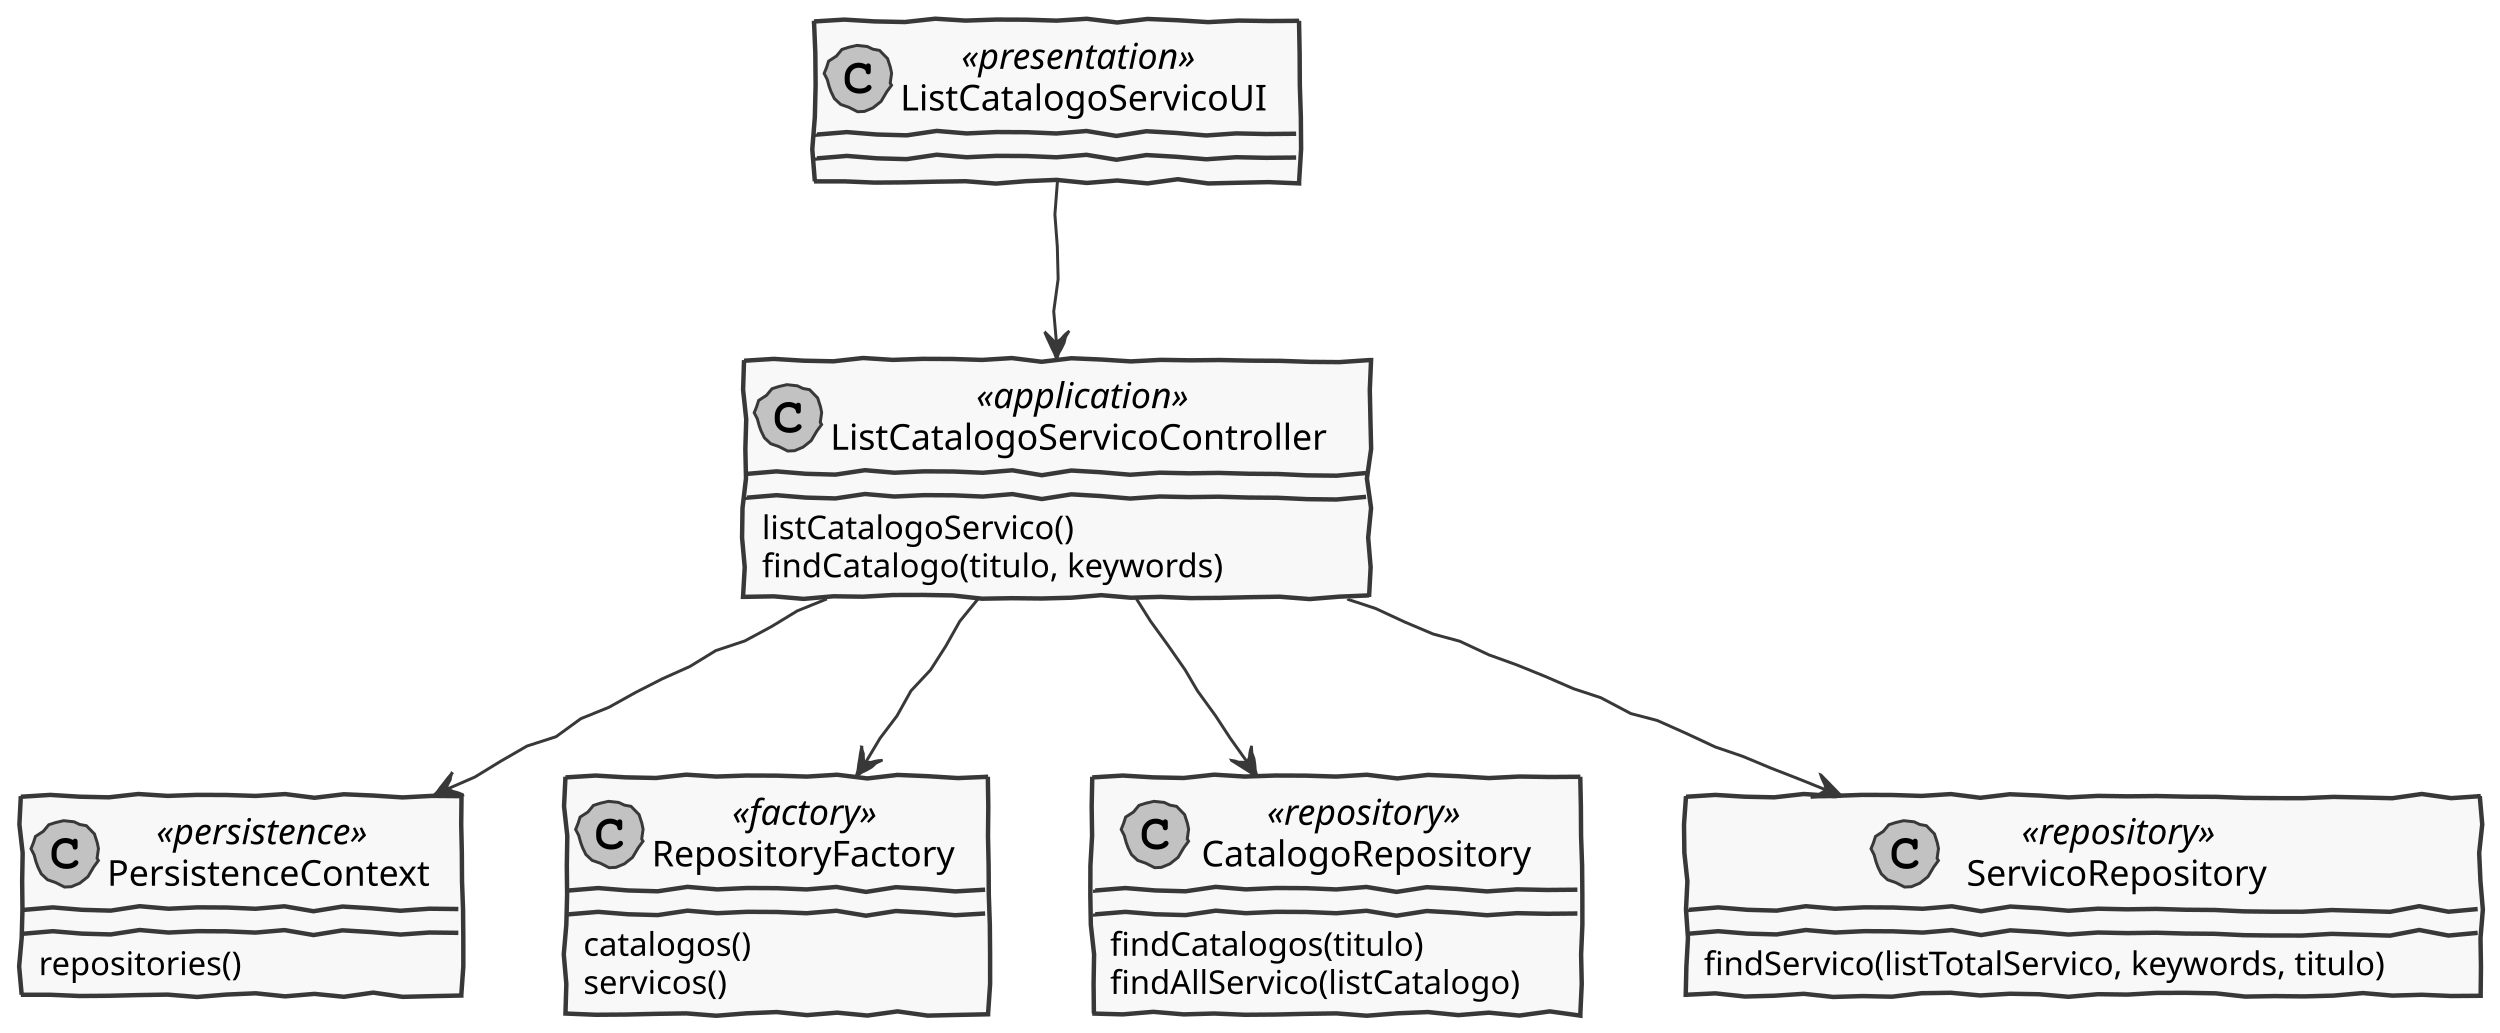
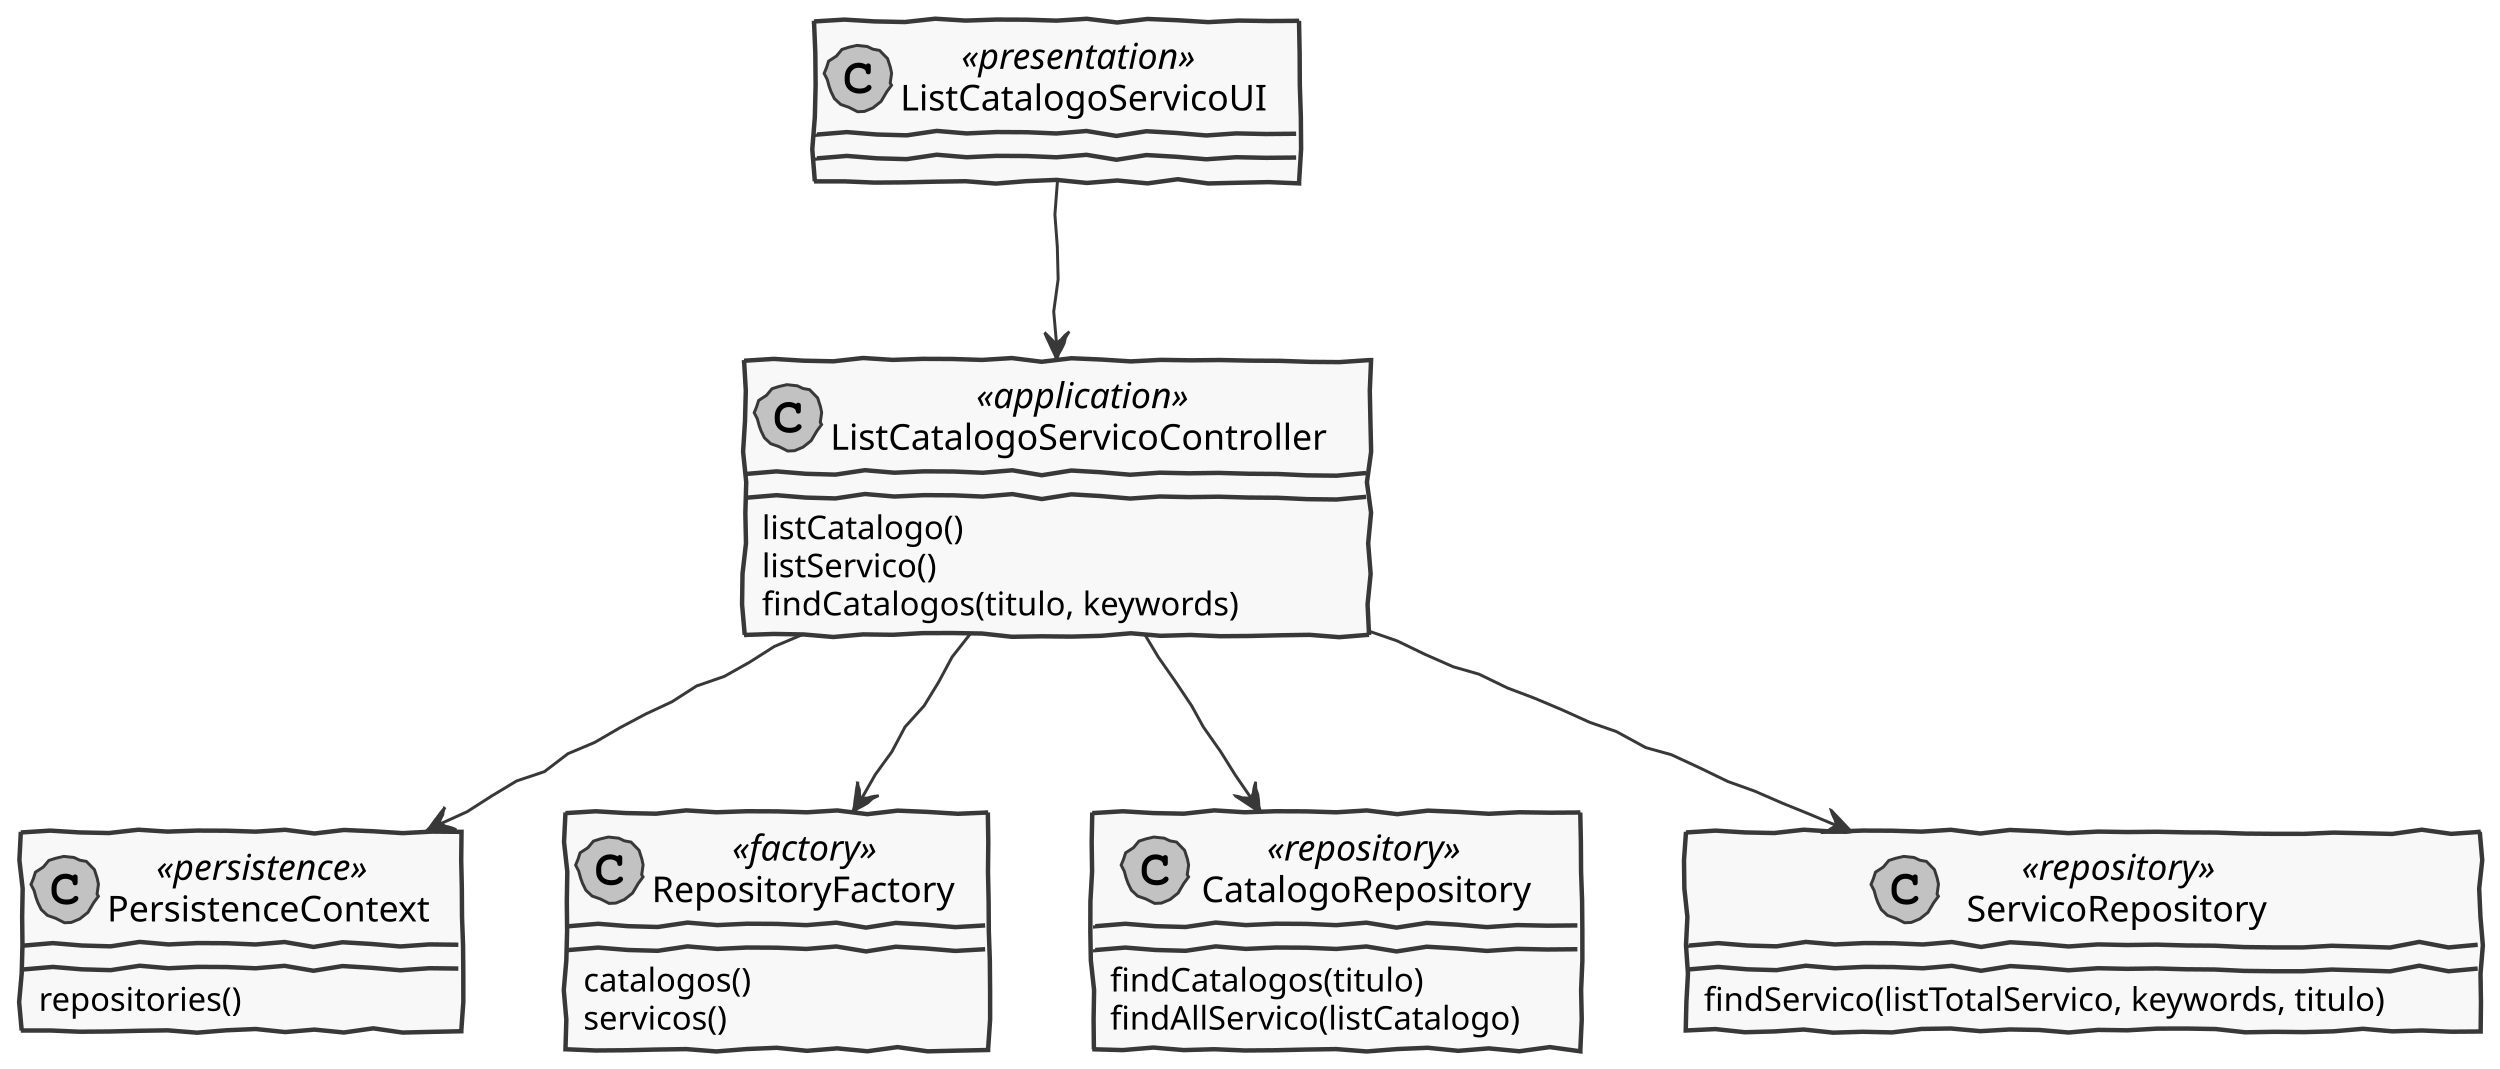
- <svg xmlns="http://www.w3.org/2000/svg" contentScriptType="application/ecmascript" contentStyleType="text/css" height="347px" preserveAspectRatio="none" style="width:840px;height:347px;" version="1.1" viewBox="0 0 840 347" width="840px" zoomAndPan="magnify">
+ <svg xmlns="http://www.w3.org/2000/svg" contentScriptType="application/ecmascript" contentStyleType="text/css" height="359px" preserveAspectRatio="none" style="width:840px;height:359px;" version="1.1" viewBox="0 0 840 359" width="840px" zoomAndPan="magnify">
  <defs />
  <g>
    <polygon fill="#F8F8F8" points="273.5,7,273.5,7.21,283.688,6.586,293.875,7.193,304.062,7.4,314.25,6.287,324.438,6.922,334.625,6.574,344.812,6.617,355,6.932,365.188,6.309,375.375,7.554,385.562,6.37,395.75,6.802,405.938,7.432,416.125,6.914,426.312,7.068,436.5,7,436.468,7,436.678,17.788,436.739,28.575,437.086,39.362,437.171,50.15,436.5,60.938,436.5,61.617,426.312,61.192,416.125,61.401,405.938,61.64,395.75,60.216,385.562,61.616,375.375,60.641,365.188,61.471,355,60.443,344.812,60.869,334.625,61.679,324.438,60.889,314.25,61.043,304.062,61.276,293.875,61.354,283.688,60.934,273.5,60.938,273.787,60.938,272.928,50.15,273.784,39.362,274.048,28.575,273.945,17.788,273.5,7" style="stroke:#383838;stroke-width:1.5;" />
    <polygon fill="#C2C2C2" points="299.561,28.644,297.948,30.848,296.041,34.075,293.314,36.249,290.447,37.438,288.162,37.542,285.225,36.054,282.453,35.083,280.349,33.11,279.246,30.852,278.592,29.053,277.951,26.704,276.91,24.683,277.71,22.71,278.41,20.548,281.039,18.838,282.889,16.62,285.178,15.883,287.9,15.249,291.39,15.626,293.302,16.527,295.525,16.936,298.227,19.705,299.169,22.628,299.579,24.622,299.115,27.909" style="stroke:#383838;stroke-width:1.0;" />
    <path d="M290.844,21.641 C289.906,21.203 289.312,21.062 288.438,21.062 C285.812,21.062 283.812,23.141 283.812,25.859 L283.812,26.984 C283.812,29.562 285.922,31.453 288.812,31.453 C290.031,31.453 291.188,31.156 291.938,30.609 C292.516,30.203 292.844,29.75 292.844,29.359 C292.844,28.906 292.453,28.516 291.984,28.516 C291.766,28.516 291.562,28.594 291.375,28.781 C290.922,29.266 290.922,29.266 290.734,29.359 C290.312,29.625 289.625,29.75 288.859,29.75 C286.812,29.75 285.516,28.656 285.516,26.953 L285.516,25.859 C285.516,24.078 286.766,22.766 288.5,22.766 C289.078,22.766 289.688,22.922 290.156,23.172 C290.641,23.453 290.812,23.672 290.906,24.078 C290.969,24.484 291,24.609 291.141,24.734 C291.281,24.875 291.516,24.984 291.734,24.984 C292,24.984 292.266,24.844 292.438,24.625 C292.547,24.469 292.578,24.281 292.578,23.859 L292.578,22.438 C292.578,22 292.562,21.875 292.469,21.719 C292.312,21.453 292.031,21.312 291.734,21.312 C291.438,21.312 291.234,21.406 291.016,21.719 L290.844,21.641 Z " fill="#000000" />
    <text fill="#000000" font-family="FG Virgil" font-size="12" font-style="italic" lengthAdjust="spacing" textLength="90" x="323" y="23.139">«presentation»</text>
    <text fill="#000000" font-family="FG Virgil" font-size="12" lengthAdjust="spacing" textLength="131" x="302.5" y="37.107">ListCatalogoServicoUI</text>
    <path d="M274.5,44.938 L274.5,45.218 L284.562,44.385 L294.625,45.195 L304.688,45.47 L314.75,43.986 L324.812,44.834 L334.875,44.369 L344.938,44.426 L355,44.847 L365.062,44.016 L375.125,45.676 L385.188,44.097 L395.25,44.674 L405.312,45.513 L415.375,44.823 L425.438,45.029 L435.5,44.938 " fill="#F8F8F8" style="stroke:#383838;stroke-width:1.5;" />
    <path d="M274.5,52.938 L274.5,53.218 L284.562,52.385 L294.625,53.195 L304.688,53.47 L314.75,51.986 L324.812,52.834 L334.875,52.369 L344.938,52.426 L355,52.847 L365.062,52.016 L375.125,53.676 L385.188,52.097 L395.25,52.674 L405.312,53.513 L415.375,52.823 L425.438,53.029 L435.5,52.938 " fill="#F8F8F8" style="stroke:#383838;stroke-width:1.5;" />
-     <polygon fill="#F8F8F8" points="250,121,250,121.21,260,120.586,270,121.193,280,121.4,290,120.287,300,120.922,310,120.573,320,120.617,330,120.932,340,120.309,350,121.554,360,120.37,370,120.802,380,121.432,390,120.914,400,121.068,410,120.968,420,121.178,430,121.239,440,121.586,450,121.671,460,121,460.679,121,460.255,130.943,460.464,140.887,460.702,150.83,459.279,160.773,460.678,170.717,459.704,180.66,460.534,190.603,460,200.547,460,200.052,450,200.478,440,201.288,430,200.498,420,200.652,410,200.886,400,200.963,390,200.543,380,200.834,370,199.975,360,200.831,350,201.095,340,200.991,330,201.16,320,200.064,310,199.895,300,199.925,290,200.488,280,200.35,270,201.228,260,200.372,250,200.547,249.657,200.547,250.228,190.603,249.333,180.66,249.481,170.717,250.649,160.773,250.436,150.83,250.734,140.887,249.678,130.943,250,121" style="stroke:#383838;stroke-width:1.5;" />
+     <polygon fill="#F8F8F8" points="250,121,250,121.21,260,120.586,270,121.193,280,121.4,290,120.287,300,120.922,310,120.573,320,120.617,330,120.932,340,120.309,350,121.554,360,120.37,370,120.802,380,121.432,390,120.914,400,121.068,410,120.968,420,121.178,430,121.239,440,121.586,450,121.671,460,121,460.679,121,460.255,131.261,460.464,141.523,460.702,151.784,459.279,162.045,460.678,172.306,459.704,182.568,460.534,192.829,459.505,203.09,460,213.352,460,213.283,450,214.093,440,213.303,430,213.457,420,213.69,410,213.768,400,213.348,390,213.639,380,212.779,370,213.636,360,213.9,350,213.796,340,213.965,330,212.869,320,212.699,310,212.73,300,213.293,290,213.155,280,214.033,270,213.177,260,213.008,250,213.352,250.228,213.352,249.333,203.09,249.481,192.829,250.649,182.568,250.436,172.306,250.734,162.045,249.678,151.784,250.319,141.523,250.59,131.261,250,121" style="stroke:#383838;stroke-width:1.5;" />
    <polygon fill="#C2C2C2" points="276.061,142.644,274.448,144.847,272.541,148.075,269.814,150.249,266.947,151.438,264.662,151.542,261.725,150.054,258.953,149.083,256.849,147.11,255.746,144.851,255.092,143.053,254.451,140.704,253.41,138.683,254.21,136.71,254.91,134.548,257.539,132.838,259.389,130.62,261.678,129.883,264.4,129.249,267.89,129.626,269.802,130.527,272.025,130.936,274.727,133.705,275.669,136.628,276.079,138.622,275.615,141.909" style="stroke:#383838;stroke-width:1.0;" />
    <path d="M267.344,135.641 C266.406,135.203 265.812,135.062 264.938,135.062 C262.312,135.062 260.312,137.141 260.312,139.859 L260.312,140.984 C260.312,143.562 262.422,145.453 265.312,145.453 C266.531,145.453 267.688,145.156 268.438,144.609 C269.016,144.203 269.344,143.75 269.344,143.359 C269.344,142.906 268.953,142.516 268.484,142.516 C268.266,142.516 268.062,142.594 267.875,142.781 C267.422,143.266 267.422,143.266 267.234,143.359 C266.812,143.625 266.125,143.75 265.359,143.75 C263.312,143.75 262.016,142.656 262.016,140.953 L262.016,139.859 C262.016,138.078 263.266,136.766 265,136.766 C265.578,136.766 266.188,136.922 266.656,137.172 C267.141,137.453 267.312,137.672 267.406,138.078 C267.469,138.484 267.5,138.609 267.641,138.734 C267.781,138.875 268.016,138.984 268.234,138.984 C268.5,138.984 268.766,138.844 268.938,138.625 C269.047,138.469 269.078,138.281 269.078,137.859 L269.078,136.438 C269.078,136 269.062,135.875 268.969,135.719 C268.812,135.453 268.531,135.312 268.234,135.312 C267.938,135.312 267.734,135.406 267.516,135.719 L267.344,135.641 Z " fill="#000000" />
    <text fill="#000000" font-family="FG Virgil" font-size="12" font-style="italic" lengthAdjust="spacing" textLength="80" x="328" y="137.139">«application»</text>
    <text fill="#000000" font-family="FG Virgil" font-size="12" lengthAdjust="spacing" textLength="178" x="279" y="151.107">ListCatalogoServicoController</text>
    <path d="M251,158.938 L251,159.218 L260.905,158.385 L270.81,159.195 L280.714,159.47 L290.619,157.986 L300.524,158.834 L310.429,158.369 L320.333,158.426 L330.238,158.847 L340.143,158.016 L350.048,159.676 L359.952,158.097 L369.857,158.674 L379.762,159.513 L389.667,158.823 L399.571,159.029 L409.476,158.895 L419.381,159.175 L429.286,159.256 L439.19,159.718 L449.095,159.832 L459,158.938 " fill="#F8F8F8" style="stroke:#383838;stroke-width:1.5;" />
    <path d="M251,166.938 L251,167.218 L260.905,166.385 L270.81,167.195 L280.714,167.47 L290.619,165.986 L300.524,166.834 L310.429,166.369 L320.333,166.426 L330.238,166.847 L340.143,166.016 L350.048,167.676 L359.952,166.097 L369.857,166.674 L379.762,167.513 L389.667,166.823 L399.571,167.029 L409.476,166.895 L419.381,167.175 L429.286,167.256 L439.19,167.718 L449.095,167.832 L459,166.938 " fill="#F8F8F8" style="stroke:#383838;stroke-width:1.5;" />
-     <text fill="#000000" font-family="FG Virgil" font-size="11" lengthAdjust="spacing" textLength="117" x="256" y="181.148">listCatalogoServico()</text>
-     <text fill="#000000" font-family="FG Virgil" font-size="11" lengthAdjust="spacing" textLength="168" x="256" y="193.953">findCatalogo(titulo, keywords)</text>
-     <polygon fill="#F8F8F8" points="7,267.5,7,267.71,16.867,267.086,26.733,267.693,36.6,267.9,46.467,266.787,56.333,267.422,66.2,267.074,76.067,267.116,85.933,267.432,95.8,266.809,105.667,268.054,115.533,266.87,125.4,267.302,135.267,267.932,145.133,267.414,155,267.5,155.068,267.5,154.968,277.035,155.179,286.569,155.239,296.104,155.586,305.638,155.671,315.173,155.679,324.708,155,334.242,155,334.497,145.133,334.706,135.267,334.944,125.4,333.521,115.533,334.921,105.667,333.946,95.8,334.776,85.933,333.747,76.067,334.174,66.2,334.984,56.333,334.193,46.467,334.348,36.6,334.581,26.733,334.658,16.867,334.238,7,334.242,7.287,334.242,6.428,324.708,7.284,315.173,7.548,305.638,7.444,296.104,7.613,286.569,6.517,277.035,7,267.5" style="stroke:#383838;stroke-width:1.5;" />
-     <polygon fill="#C2C2C2" points="33.061,289.144,31.448,291.348,29.541,294.575,26.814,296.749,23.947,297.938,21.662,298.042,18.725,296.554,15.953,295.583,13.85,293.61,12.746,291.351,12.092,289.553,11.451,287.204,10.41,285.183,11.21,283.21,11.91,281.048,14.539,279.338,16.389,277.12,18.678,276.383,21.4,275.749,24.89,276.126,26.802,277.027,29.025,277.436,31.727,280.205,32.669,283.128,33.079,285.122,32.615,288.409" style="stroke:#383838;stroke-width:1.0;" />
-     <path d="M24.344,282.141 C23.406,281.703 22.812,281.562 21.938,281.562 C19.312,281.562 17.312,283.641 17.312,286.359 L17.312,287.484 C17.312,290.062 19.422,291.953 22.312,291.953 C23.531,291.953 24.688,291.656 25.438,291.109 C26.016,290.703 26.344,290.25 26.344,289.859 C26.344,289.406 25.953,289.016 25.484,289.016 C25.266,289.016 25.062,289.094 24.875,289.281 C24.422,289.766 24.422,289.766 24.234,289.859 C23.812,290.125 23.125,290.25 22.359,290.25 C20.312,290.25 19.016,289.156 19.016,287.453 L19.016,286.359 C19.016,284.578 20.266,283.266 22,283.266 C22.578,283.266 23.188,283.422 23.656,283.672 C24.141,283.953 24.312,284.172 24.406,284.578 C24.469,284.984 24.5,285.109 24.641,285.234 C24.781,285.375 25.016,285.484 25.234,285.484 C25.5,285.484 25.766,285.344 25.938,285.125 C26.047,284.969 26.078,284.781 26.078,284.359 L26.078,282.938 C26.078,282.5 26.062,282.375 25.969,282.219 C25.812,281.953 25.531,281.812 25.234,281.812 C24.938,281.812 24.734,281.906 24.516,282.219 L24.344,282.141 Z " fill="#000000" />
-     <text fill="#000000" font-family="FG Virgil" font-size="12" font-style="italic" lengthAdjust="spacing" textLength="83" x="52.5" y="283.639">«persistence»</text>
-     <text fill="#000000" font-family="FG Virgil" font-size="12" lengthAdjust="spacing" textLength="116" x="36" y="297.607">PersistenceContext</text>
-     <path d="M8,305.438 L8,305.718 L17.733,304.885 L27.467,305.695 L37.2,305.97 L46.933,304.486 L56.667,305.334 L66.4,304.869 L76.133,304.926 L85.867,305.347 L95.6,304.516 L105.333,306.176 L115.067,304.597 L124.8,305.174 L134.533,306.013 L144.267,305.323 L154,305.438 " fill="#F8F8F8" style="stroke:#383838;stroke-width:1.5;" />
-     <path d="M8,313.438 L8,313.718 L17.733,312.885 L27.467,313.695 L37.2,313.97 L46.933,312.486 L56.667,313.334 L66.4,312.869 L76.133,312.926 L85.867,313.347 L95.6,312.516 L105.333,314.176 L115.067,312.597 L124.8,313.174 L134.533,314.013 L144.267,313.323 L154,313.438 " fill="#F8F8F8" style="stroke:#383838;stroke-width:1.5;" />
-     <text fill="#000000" font-family="FG Virgil" font-size="11" lengthAdjust="spacing" textLength="75" x="13" y="327.648">repositories()</text>
-     <polygon fill="#F8F8F8" points="190,261,190,261.21,200.143,260.586,210.286,261.193,220.429,261.4,230.571,260.287,240.714,260.922,250.857,260.574,261,260.616,271.143,260.932,281.286,260.309,291.429,261.554,301.571,260.37,311.714,260.802,321.857,261.432,332,261,331.914,261,332.068,270.943,331.968,280.887,332.178,290.83,332.239,300.773,332.586,310.717,332.671,320.66,332.679,330.603,332,340.547,332,340.801,321.857,341.01,311.714,341.249,301.571,339.826,291.429,341.225,281.286,340.25,271.143,341.081,261,340.052,250.857,340.478,240.714,341.288,230.571,340.498,220.429,340.652,210.286,340.885,200.143,340.963,190,340.547,189.996,340.547,190.287,330.603,189.428,320.66,190.284,310.717,190.548,300.773,190.445,290.83,190.613,280.887,189.517,270.943,190,261" style="stroke:#383838;stroke-width:1.5;" />
-     <polygon fill="#C2C2C2" points="216.061,282.644,214.448,284.848,212.541,288.075,209.814,290.249,206.947,291.438,204.662,291.542,201.725,290.054,198.953,289.083,196.85,287.11,195.746,284.851,195.092,283.053,194.451,280.704,193.41,278.683,194.21,276.71,194.91,274.548,197.539,272.838,199.389,270.62,201.678,269.883,204.4,269.249,207.89,269.626,209.802,270.527,212.025,270.936,214.727,273.705,215.669,276.628,216.079,278.622,215.615,281.909" style="stroke:#383838;stroke-width:1.0;" />
-     <path d="M207.344,275.641 C206.406,275.203 205.812,275.062 204.938,275.062 C202.312,275.062 200.312,277.141 200.312,279.859 L200.312,280.984 C200.312,283.562 202.422,285.453 205.312,285.453 C206.531,285.453 207.688,285.156 208.438,284.609 C209.016,284.203 209.344,283.75 209.344,283.359 C209.344,282.906 208.953,282.516 208.484,282.516 C208.266,282.516 208.062,282.594 207.875,282.781 C207.422,283.266 207.422,283.266 207.234,283.359 C206.812,283.625 206.125,283.75 205.359,283.75 C203.312,283.75 202.016,282.656 202.016,280.953 L202.016,279.859 C202.016,278.078 203.266,276.766 205,276.766 C205.578,276.766 206.188,276.922 206.656,277.172 C207.141,277.453 207.312,277.672 207.406,278.078 C207.469,278.484 207.5,278.609 207.641,278.734 C207.781,278.875 208.016,278.984 208.234,278.984 C208.5,278.984 208.766,278.844 208.938,278.625 C209.047,278.469 209.078,278.281 209.078,277.859 L209.078,276.438 C209.078,276 209.062,275.875 208.969,275.719 C208.812,275.453 208.531,275.312 208.234,275.312 C207.938,275.312 207.734,275.406 207.516,275.719 L207.344,275.641 Z " fill="#000000" />
-     <text fill="#000000" font-family="FG Virgil" font-size="12" font-style="italic" lengthAdjust="spacing" textLength="56" x="246" y="277.139">«factory»</text>
-     <text fill="#000000" font-family="FG Virgil" font-size="12" lengthAdjust="spacing" textLength="110" x="219" y="291.107">RepositoryFactory</text>
-     <path d="M191,298.938 L191,299.218 L201,298.385 L211,299.195 L221,299.47 L231,297.986 L241,298.834 L251,298.369 L261,298.426 L271,298.847 L281,298.016 L291,299.676 L301,298.097 L311,298.674 L321,299.513 L331,298.938 " fill="#F8F8F8" style="stroke:#383838;stroke-width:1.5;" />
-     <path d="M191,306.938 L191,307.218 L201,306.385 L211,307.195 L221,307.47 L231,305.986 L241,306.834 L251,306.369 L261,306.426 L271,306.847 L281,306.016 L291,307.676 L301,306.097 L311,306.674 L321,307.513 L331,306.938 " fill="#F8F8F8" style="stroke:#383838;stroke-width:1.5;" />
-     <text fill="#000000" font-family="FG Virgil" font-size="11" lengthAdjust="spacing" textLength="62" x="196" y="321.148">catalogos()</text>
-     <text fill="#000000" font-family="FG Virgil" font-size="11" lengthAdjust="spacing" textLength="55" x="196" y="333.953">servicos()</text>
-     <polygon fill="#F8F8F8" points="367,261,367,261.21,377.25,260.586,387.5,261.193,397.75,261.4,408,260.287,418.25,260.922,428.5,260.574,438.75,260.616,449,260.932,459.25,260.309,469.5,261.554,479.75,260.37,490,260.802,500.25,261.432,510.5,260.914,520.75,261.068,531,261,530.968,261,531.178,270.943,531.239,280.887,531.586,290.83,531.671,300.773,531.679,310.717,531.255,320.66,531.464,330.603,531,340.547,531,341.249,520.75,339.826,510.5,341.225,500.25,340.25,490,341.081,479.75,340.052,469.5,340.478,459.25,341.288,449,340.498,438.75,340.652,428.5,340.885,418.25,340.963,408,340.543,397.75,340.834,387.5,339.974,377.25,340.831,367,340.547,367.548,340.547,367.445,330.603,367.613,320.66,366.517,310.717,366.348,300.773,366.379,290.83,366.941,280.887,366.803,270.943,367,261" style="stroke:#383838;stroke-width:1.5;" />
-     <polygon fill="#C2C2C2" points="399.361,282.644,397.748,284.848,395.841,288.075,393.114,290.249,390.247,291.438,387.962,291.542,385.025,290.054,382.253,289.083,380.149,287.11,379.046,284.851,378.392,283.053,377.751,280.704,376.71,278.683,377.51,276.71,378.21,274.548,380.839,272.838,382.689,270.62,384.978,269.883,387.7,269.249,391.19,269.626,393.102,270.527,395.325,270.936,398.027,273.705,398.969,276.628,399.379,278.622,398.915,281.909" style="stroke:#383838;stroke-width:1.0;" />
-     <path d="M390.644,275.641 C389.706,275.203 389.113,275.062 388.238,275.062 C385.613,275.062 383.613,277.141 383.613,279.859 L383.613,280.984 C383.613,283.562 385.722,285.453 388.613,285.453 C389.831,285.453 390.988,285.156 391.738,284.609 C392.316,284.203 392.644,283.75 392.644,283.359 C392.644,282.906 392.253,282.516 391.784,282.516 C391.566,282.516 391.363,282.594 391.175,282.781 C390.722,283.266 390.722,283.266 390.534,283.359 C390.113,283.625 389.425,283.75 388.659,283.75 C386.613,283.75 385.316,282.656 385.316,280.953 L385.316,279.859 C385.316,278.078 386.566,276.766 388.3,276.766 C388.878,276.766 389.488,276.922 389.956,277.172 C390.441,277.453 390.613,277.672 390.706,278.078 C390.769,278.484 390.8,278.609 390.941,278.734 C391.081,278.875 391.316,278.984 391.534,278.984 C391.8,278.984 392.066,278.844 392.238,278.625 C392.347,278.469 392.378,278.281 392.378,277.859 L392.378,276.438 C392.378,276 392.363,275.875 392.269,275.719 C392.113,275.453 391.831,275.312 391.534,275.312 C391.238,275.312 391.034,275.406 390.816,275.719 L390.644,275.641 Z " fill="#000000" />
-     <text fill="#000000" font-family="FG Virgil" font-size="12" font-style="italic" lengthAdjust="spacing" textLength="74" x="425.7" y="277.139">«repository»</text>
-     <text fill="#000000" font-family="FG Virgil" font-size="12" lengthAdjust="spacing" textLength="118" x="403.7" y="291.107">CatalogoRepository</text>
-     <path d="M368,298.938 L368,299.218 L378.125,298.385 L388.25,299.195 L398.375,299.47 L408.5,297.986 L418.625,298.834 L428.75,298.369 L438.875,298.426 L449,298.847 L459.125,298.016 L469.25,299.676 L479.375,298.097 L489.5,298.674 L499.625,299.513 L509.75,298.823 L519.875,299.029 L530,298.938 " fill="#F8F8F8" style="stroke:#383838;stroke-width:1.5;" />
-     <path d="M368,306.938 L368,307.218 L378.125,306.385 L388.25,307.195 L398.375,307.47 L408.5,305.986 L418.625,306.834 L428.75,306.369 L438.875,306.426 L449,306.847 L459.125,306.016 L469.25,307.676 L479.375,306.097 L489.5,306.674 L499.625,307.513 L509.75,306.823 L519.875,307.029 L530,306.938 " fill="#F8F8F8" style="stroke:#383838;stroke-width:1.5;" />
-     <text fill="#000000" font-family="FG Virgil" font-size="11" lengthAdjust="spacing" textLength="113" x="373" y="321.148">findCatalogos(titulo)</text>
-     <text fill="#000000" font-family="FG Virgil" font-size="11" lengthAdjust="spacing" textLength="152" x="373" y="333.953">findAllServico(listCatalogo)</text>
-     <polygon fill="#F8F8F8" points="566.5,267.5,566.5,267.71,576.389,267.086,586.278,267.693,596.167,267.9,606.056,266.787,615.944,267.422,625.833,267.074,635.722,267.116,645.611,267.432,655.5,266.809,665.389,268.054,675.278,266.87,685.167,267.302,695.056,267.932,704.944,267.414,714.833,267.568,724.722,267.468,734.611,267.678,744.5,267.739,754.389,268.086,764.278,268.171,774.167,268.179,784.056,267.755,793.944,267.964,803.833,268.202,813.722,266.779,823.611,268.178,833.5,267.5,833.203,267.5,834.034,277.035,833.005,286.569,833.432,296.104,834.242,305.638,833.451,315.173,833.605,324.708,833.5,334.242,833.5,334.581,823.611,334.658,813.722,334.238,803.833,334.529,793.944,333.67,784.056,334.527,774.167,334.79,764.278,334.687,754.389,334.855,744.5,333.759,734.611,333.59,724.722,333.621,714.833,334.183,704.944,334.046,695.056,334.924,685.167,334.067,675.278,333.899,665.389,334.471,655.5,333.575,645.611,333.723,635.722,334.891,625.833,334.678,615.944,334.977,606.056,333.92,596.167,334.561,586.278,334.833,576.389,333.77,566.5,334.242,566.404,334.242,566.626,324.708,567.152,315.173,566.496,305.638,566.963,296.104,565.946,286.569,565.823,277.035,566.5,267.5" style="stroke:#383838;stroke-width:1.5;" />
-     <polygon fill="#C2C2C2" points="651.311,289.144,649.698,291.348,647.791,294.575,645.064,296.749,642.197,297.938,639.912,298.042,636.975,296.554,634.203,295.583,632.1,293.61,630.996,291.351,630.342,289.553,629.701,287.204,628.66,285.183,629.46,283.21,630.16,281.048,632.789,279.338,634.639,277.12,636.928,276.383,639.65,275.749,643.14,276.126,645.052,277.027,647.275,277.436,649.977,280.205,650.919,283.128,651.329,285.122,650.865,288.409" style="stroke:#383838;stroke-width:1.0;" />
-     <path d="M642.594,282.141 C641.656,281.703 641.062,281.562 640.188,281.562 C637.562,281.562 635.562,283.641 635.562,286.359 L635.562,287.484 C635.562,290.062 637.672,291.953 640.562,291.953 C641.781,291.953 642.938,291.656 643.688,291.109 C644.266,290.703 644.594,290.25 644.594,289.859 C644.594,289.406 644.203,289.016 643.734,289.016 C643.516,289.016 643.312,289.094 643.125,289.281 C642.672,289.766 642.672,289.766 642.484,289.859 C642.062,290.125 641.375,290.25 640.609,290.25 C638.562,290.25 637.266,289.156 637.266,287.453 L637.266,286.359 C637.266,284.578 638.516,283.266 640.25,283.266 C640.828,283.266 641.438,283.422 641.906,283.672 C642.391,283.953 642.562,284.172 642.656,284.578 C642.719,284.984 642.75,285.109 642.891,285.234 C643.031,285.375 643.266,285.484 643.484,285.484 C643.75,285.484 644.016,285.344 644.188,285.125 C644.297,284.969 644.328,284.781 644.328,284.359 L644.328,282.938 C644.328,282.5 644.312,282.375 644.219,282.219 C644.062,281.953 643.781,281.812 643.484,281.812 C643.188,281.812 642.984,281.906 642.766,282.219 L642.594,282.141 Z " fill="#000000" />
-     <text fill="#000000" font-family="FG Virgil" font-size="12" font-style="italic" lengthAdjust="spacing" textLength="74" x="679.25" y="283.639">«repository»</text>
-     <text fill="#000000" font-family="FG Virgil" font-size="12" lengthAdjust="spacing" textLength="111" x="660.75" y="297.607">ServicoRepository</text>
-     <path d="M567.5,305.438 L567.5,305.718 L577.315,304.885 L587.13,305.695 L596.944,305.97 L606.759,304.486 L616.574,305.334 L626.389,304.869 L636.204,304.926 L646.019,305.347 L655.833,304.516 L665.648,306.176 L675.463,304.597 L685.278,305.174 L695.093,306.013 L704.907,305.323 L714.722,305.529 L724.537,305.395 L734.352,305.675 L744.167,305.756 L753.981,306.218 L763.796,306.332 L773.611,306.343 L783.426,305.777 L793.241,306.056 L803.056,306.374 L812.87,304.476 L822.685,306.342 L832.5,305.438 " fill="#F8F8F8" style="stroke:#383838;stroke-width:1.5;" />
-     <path d="M567.5,313.438 L567.5,313.718 L577.315,312.885 L587.13,313.695 L596.944,313.97 L606.759,312.486 L616.574,313.334 L626.389,312.869 L636.204,312.926 L646.019,313.347 L655.833,312.516 L665.648,314.176 L675.463,312.597 L685.278,313.174 L695.093,314.013 L704.907,313.323 L714.722,313.529 L724.537,313.395 L734.352,313.675 L744.167,313.756 L753.981,314.218 L763.796,314.332 L773.611,314.343 L783.426,313.777 L793.241,314.056 L803.056,314.374 L812.87,312.476 L822.685,314.342 L832.5,313.438 " fill="#F8F8F8" style="stroke:#383838;stroke-width:1.5;" />
-     <text fill="#000000" font-family="FG Virgil" font-size="11" lengthAdjust="spacing" textLength="255" x="572.5" y="327.648">findServico(listTotalServico, keywords, titulo)</text>
-     <path d="M355,61.204 L355.28,61.204 L354.448,72.056 L355.258,82.908 L355.533,93.76 L354.049,104.612 L355,115.464 " fill="none" style="stroke:#383838;stroke-width:1.0;" />
-     <polygon fill="#383838" points="355,120.524,355.064,120.552,355.674,118.668,356.659,116.95,357.522,115.178,357.983,113.227,359,111.524,358.982,111.506,358.099,112.224,357.31,113.034,356.584,113.908,355.637,114.561,355,115.524,355.13,115.654,354.051,114.575,353.353,113.877,352.702,113.226,351.78,112.304,351,111.524,351.021,111.533,351.79,113.32,352.654,115.148,353.473,116.956,354.378,118.803,355,120.524" style="stroke:#383838;stroke-width:1.0;" />
-     <path d="M381.685,201.176 L381.917,201.334 L386.592,208.738 L392.624,217.068 L398.215,225.096 L402.351,232.135 L408.415,240.485 L413.394,248.097 L419.227,256.291 " fill="none" style="stroke:#383838;stroke-width:1.0;" />
-     <polygon fill="#383838" points="422.248,260.726,422.317,260.738,421.76,258.763,421.607,256.861,421.323,254.936,420.606,252.931,420.488,251.036,420.462,251.031,420.137,252.121,419.94,253.235,419.833,254.366,419.418,255.439,419.433,256.593,419.468,256.775,418.283,256.176,417.198,256.107,416.126,256.102,414.982,255.722,413.876,255.539,413.888,255.558,415.545,256.567,417.256,257.664,418.941,258.719,420.676,259.854,422.248,260.726" style="stroke:#383838;stroke-width:1.0;" />
-     <path d="M452.94,201.176 L453.044,201.436 L462.21,204.453 L471.986,208.995 L481.563,213.041 L490.487,215.453 L500.277,220.03 L509.58,223.388 L519.076,227.232 L528.708,231.412 L537.874,234.431 L547.966,239.762 L556.855,242.087 L566.544,246.412 L576.331,250.982 L585.55,254.131 L595.101,258.112 L604.527,261.778 L614.018,265.607 " fill="none" style="stroke:#383838;stroke-width:1.0;" />
-     <polygon fill="#383838" points="618.711,267.484,618.761,267.533,617.238,265.977,616.009,264.707,614.684,263.343,613.044,261.673,611.841,260.428,611.817,260.417,612.155,261.411,612.614,262.457,613.157,263.538,613.411,264.497,614.069,265.627,614.141,265.797,612.946,265.88,611.963,266.458,611.006,267.096,609.898,267.383,608.869,267.855,608.87,267.878,610.837,267.77,612.808,267.766,614.777,267.712,616.75,267.754,618.711,267.484" style="stroke:#383838;stroke-width:1.0;" />
-     <path d="M277.216,201.176 L277.342,201.426 L267.897,205.251 L259.191,210.543 L250.244,215.357 L240.506,218.6 L231.817,223.925 L222.537,228.078 L213.493,232.698 L204.611,237.642 L195.167,241.468 L186.843,247.519 L177.062,250.677 L168.251,255.761 L159.559,261.079 L150.229,265.133 " fill="none" style="stroke:#383838;stroke-width:1.0;" />
-     <polygon fill="#383838" points="145.56,267.484,145.563,267.554,147.521,267.251,149.498,267.359,151.469,267.332,153.418,266.867,155.397,267.009,155.389,266.985,154.279,266.52,153.209,266.178,152.167,265.923,151.028,265.372,150.026,265.236,150.201,265.293,150.181,264.095,150.673,263.066,151.227,262.058,151.418,260.929,151.799,259.864,151.817,259.878,150.543,261.381,149.35,262.95,148.118,264.487,146.959,266.084,145.56,267.484" style="stroke:#383838;stroke-width:1.0;" />
-     <path d="M328.315,201.176 L328.547,201.334 L322.495,208.738 L317.802,217.068 L312.666,225.096 L306.076,232.135 L301.414,240.485 L295.666,248.097 L290.773,256.291 " fill="none" style="stroke:#383838;stroke-width:1.0;" />
-     <polygon fill="#383838" points="287.752,260.726,287.789,260.786,289.354,259.571,291.135,258.706,292.846,257.727,294.325,256.374,296.124,255.539,296.12,255.514,294.986,255.61,293.877,255.835,292.786,256.149,291.635,256.156,290.567,256.593,290.748,256.628,290.149,255.443,290.08,254.358,290.075,253.286,289.695,252.142,289.512,251.036,289.535,251.04,289.15,252.972,288.867,254.922,288.535,256.864,288.296,258.823,287.752,260.726" style="stroke:#383838;stroke-width:1.0;" />
+     <text fill="#000000" font-family="FG Virgil" font-size="11" lengthAdjust="spacing" textLength="74" x="256" y="181.148">listCatalogo()</text>
+     <text fill="#000000" font-family="FG Virgil" font-size="11" lengthAdjust="spacing" textLength="67" x="256" y="193.953">listServico()</text>
+     <text fill="#000000" font-family="FG Virgil" font-size="11" lengthAdjust="spacing" textLength="174" x="256" y="206.757">findCatalogos(titulo, keywords)</text>
+     <polygon fill="#F8F8F8" points="7,279.5,7,279.71,16.867,279.086,26.733,279.693,36.6,279.9,46.467,278.787,56.333,279.422,66.2,279.074,76.067,279.116,85.933,279.432,95.8,278.809,105.667,280.054,115.533,278.87,125.4,279.302,135.267,279.932,145.133,279.414,155,279.5,155.068,279.5,154.968,289.035,155.179,298.569,155.239,308.104,155.586,317.638,155.671,327.173,155.679,336.708,155,346.242,155,346.497,145.133,346.706,135.267,346.944,125.4,345.521,115.533,346.921,105.667,345.946,95.8,346.776,85.933,345.747,76.067,346.174,66.2,346.984,56.333,346.193,46.467,346.348,36.6,346.581,26.733,346.658,16.867,346.238,7,346.242,7.287,346.242,6.428,336.708,7.284,327.173,7.548,317.638,7.444,308.104,7.613,298.569,6.517,289.035,7,279.5" style="stroke:#383838;stroke-width:1.5;" />
+     <polygon fill="#C2C2C2" points="33.061,301.144,31.448,303.348,29.541,306.575,26.814,308.749,23.947,309.938,21.662,310.042,18.725,308.554,15.953,307.583,13.85,305.61,12.746,303.351,12.092,301.553,11.451,299.204,10.41,297.183,11.21,295.21,11.91,293.048,14.539,291.338,16.389,289.12,18.678,288.383,21.4,287.749,24.89,288.126,26.802,289.027,29.025,289.436,31.727,292.205,32.669,295.128,33.079,297.122,32.615,300.409" style="stroke:#383838;stroke-width:1.0;" />
+     <path d="M24.344,294.141 C23.406,293.703 22.812,293.562 21.938,293.562 C19.312,293.562 17.312,295.641 17.312,298.359 L17.312,299.484 C17.312,302.062 19.422,303.953 22.312,303.953 C23.531,303.953 24.688,303.656 25.438,303.109 C26.016,302.703 26.344,302.25 26.344,301.859 C26.344,301.406 25.953,301.016 25.484,301.016 C25.266,301.016 25.062,301.094 24.875,301.281 C24.422,301.766 24.422,301.766 24.234,301.859 C23.812,302.125 23.125,302.25 22.359,302.25 C20.312,302.25 19.016,301.156 19.016,299.453 L19.016,298.359 C19.016,296.578 20.266,295.266 22,295.266 C22.578,295.266 23.188,295.422 23.656,295.672 C24.141,295.953 24.312,296.172 24.406,296.578 C24.469,296.984 24.5,297.109 24.641,297.234 C24.781,297.375 25.016,297.484 25.234,297.484 C25.5,297.484 25.766,297.344 25.938,297.125 C26.047,296.969 26.078,296.781 26.078,296.359 L26.078,294.938 C26.078,294.5 26.062,294.375 25.969,294.219 C25.812,293.953 25.531,293.812 25.234,293.812 C24.938,293.812 24.734,293.906 24.516,294.219 L24.344,294.141 Z " fill="#000000" />
+     <text fill="#000000" font-family="FG Virgil" font-size="12" font-style="italic" lengthAdjust="spacing" textLength="83" x="52.5" y="295.639">«persistence»</text>
+     <text fill="#000000" font-family="FG Virgil" font-size="12" lengthAdjust="spacing" textLength="116" x="36" y="309.607">PersistenceContext</text>
+     <path d="M8,317.438 L8,317.718 L17.733,316.885 L27.467,317.695 L37.2,317.97 L46.933,316.486 L56.667,317.334 L66.4,316.869 L76.133,316.926 L85.867,317.347 L95.6,316.516 L105.333,318.176 L115.067,316.597 L124.8,317.174 L134.533,318.013 L144.267,317.323 L154,317.438 " fill="#F8F8F8" style="stroke:#383838;stroke-width:1.5;" />
+     <path d="M8,325.438 L8,325.718 L17.733,324.885 L27.467,325.695 L37.2,325.97 L46.933,324.486 L56.667,325.334 L66.4,324.869 L76.133,324.926 L85.867,325.347 L95.6,324.516 L105.333,326.176 L115.067,324.597 L124.8,325.174 L134.533,326.013 L144.267,325.323 L154,325.438 " fill="#F8F8F8" style="stroke:#383838;stroke-width:1.5;" />
+     <text fill="#000000" font-family="FG Virgil" font-size="11" lengthAdjust="spacing" textLength="75" x="13" y="339.648">repositories()</text>
+     <polygon fill="#F8F8F8" points="190,273,190,273.21,200.143,272.586,210.286,273.193,220.429,273.4,230.571,272.287,240.714,272.922,250.857,272.574,261,272.616,271.143,272.932,281.286,272.309,291.429,273.554,301.571,272.37,311.714,272.802,321.857,273.432,332,273,331.914,273,332.068,282.943,331.968,292.887,332.178,302.83,332.239,312.773,332.586,322.717,332.671,332.66,332.679,342.603,332,352.547,332,352.801,321.857,353.01,311.714,353.249,301.571,351.826,291.429,353.225,281.286,352.25,271.143,353.081,261,352.052,250.857,352.478,240.714,353.288,230.571,352.498,220.429,352.652,210.286,352.885,200.143,352.963,190,352.547,189.996,352.547,190.287,342.603,189.428,332.66,190.284,322.717,190.548,312.773,190.445,302.83,190.613,292.887,189.517,282.943,190,273" style="stroke:#383838;stroke-width:1.5;" />
+     <polygon fill="#C2C2C2" points="216.061,294.644,214.448,296.848,212.541,300.075,209.814,302.249,206.947,303.438,204.662,303.542,201.725,302.054,198.953,301.083,196.85,299.11,195.746,296.851,195.092,295.053,194.451,292.704,193.41,290.683,194.21,288.71,194.91,286.548,197.539,284.838,199.389,282.62,201.678,281.883,204.4,281.249,207.89,281.626,209.802,282.527,212.025,282.936,214.727,285.705,215.669,288.628,216.079,290.622,215.615,293.909" style="stroke:#383838;stroke-width:1.0;" />
+     <path d="M207.344,287.641 C206.406,287.203 205.812,287.062 204.938,287.062 C202.312,287.062 200.312,289.141 200.312,291.859 L200.312,292.984 C200.312,295.562 202.422,297.453 205.312,297.453 C206.531,297.453 207.688,297.156 208.438,296.609 C209.016,296.203 209.344,295.75 209.344,295.359 C209.344,294.906 208.953,294.516 208.484,294.516 C208.266,294.516 208.062,294.594 207.875,294.781 C207.422,295.266 207.422,295.266 207.234,295.359 C206.812,295.625 206.125,295.75 205.359,295.75 C203.312,295.75 202.016,294.656 202.016,292.953 L202.016,291.859 C202.016,290.078 203.266,288.766 205,288.766 C205.578,288.766 206.188,288.922 206.656,289.172 C207.141,289.453 207.312,289.672 207.406,290.078 C207.469,290.484 207.5,290.609 207.641,290.734 C207.781,290.875 208.016,290.984 208.234,290.984 C208.5,290.984 208.766,290.844 208.938,290.625 C209.047,290.469 209.078,290.281 209.078,289.859 L209.078,288.438 C209.078,288 209.062,287.875 208.969,287.719 C208.812,287.453 208.531,287.312 208.234,287.312 C207.938,287.312 207.734,287.406 207.516,287.719 L207.344,287.641 Z " fill="#000000" />
+     <text fill="#000000" font-family="FG Virgil" font-size="12" font-style="italic" lengthAdjust="spacing" textLength="56" x="246" y="289.139">«factory»</text>
+     <text fill="#000000" font-family="FG Virgil" font-size="12" lengthAdjust="spacing" textLength="110" x="219" y="303.107">RepositoryFactory</text>
+     <path d="M191,310.938 L191,311.218 L201,310.385 L211,311.195 L221,311.47 L231,309.986 L241,310.834 L251,310.369 L261,310.426 L271,310.847 L281,310.016 L291,311.676 L301,310.097 L311,310.674 L321,311.513 L331,310.938 " fill="#F8F8F8" style="stroke:#383838;stroke-width:1.5;" />
+     <path d="M191,318.938 L191,319.218 L201,318.385 L211,319.195 L221,319.47 L231,317.986 L241,318.834 L251,318.369 L261,318.426 L271,318.847 L281,318.016 L291,319.676 L301,318.097 L311,318.674 L321,319.513 L331,318.938 " fill="#F8F8F8" style="stroke:#383838;stroke-width:1.5;" />
+     <text fill="#000000" font-family="FG Virgil" font-size="11" lengthAdjust="spacing" textLength="62" x="196" y="333.148">catalogos()</text>
+     <text fill="#000000" font-family="FG Virgil" font-size="11" lengthAdjust="spacing" textLength="55" x="196" y="345.953">servicos()</text>
+     <polygon fill="#F8F8F8" points="367,273,367,273.21,377.25,272.586,387.5,273.193,397.75,273.4,408,272.287,418.25,272.922,428.5,272.574,438.75,272.616,449,272.932,459.25,272.309,469.5,273.554,479.75,272.37,490,272.802,500.25,273.432,510.5,272.914,520.75,273.068,531,273,530.968,273,531.178,282.943,531.239,292.887,531.586,302.83,531.671,312.773,531.679,322.717,531.255,332.66,531.464,342.603,531,352.547,531,353.249,520.75,351.826,510.5,353.225,500.25,352.25,490,353.081,479.75,352.052,469.5,352.478,459.25,353.288,449,352.498,438.75,352.652,428.5,352.885,418.25,352.963,408,352.543,397.75,352.834,387.5,351.974,377.25,352.831,367,352.547,367.548,352.547,367.445,342.603,367.613,332.66,366.517,322.717,366.348,312.773,366.379,302.83,366.941,292.887,366.803,282.943,367,273" style="stroke:#383838;stroke-width:1.5;" />
+     <polygon fill="#C2C2C2" points="399.361,294.644,397.748,296.848,395.841,300.075,393.114,302.249,390.247,303.438,387.962,303.542,385.025,302.054,382.253,301.083,380.149,299.11,379.046,296.851,378.392,295.053,377.751,292.704,376.71,290.683,377.51,288.71,378.21,286.548,380.839,284.838,382.689,282.62,384.978,281.883,387.7,281.249,391.19,281.626,393.102,282.527,395.325,282.936,398.027,285.705,398.969,288.628,399.379,290.622,398.915,293.909" style="stroke:#383838;stroke-width:1.0;" />
+     <path d="M390.644,287.641 C389.706,287.203 389.113,287.062 388.238,287.062 C385.613,287.062 383.613,289.141 383.613,291.859 L383.613,292.984 C383.613,295.562 385.722,297.453 388.613,297.453 C389.831,297.453 390.988,297.156 391.738,296.609 C392.316,296.203 392.644,295.75 392.644,295.359 C392.644,294.906 392.253,294.516 391.784,294.516 C391.566,294.516 391.363,294.594 391.175,294.781 C390.722,295.266 390.722,295.266 390.534,295.359 C390.113,295.625 389.425,295.75 388.659,295.75 C386.613,295.75 385.316,294.656 385.316,292.953 L385.316,291.859 C385.316,290.078 386.566,288.766 388.3,288.766 C388.878,288.766 389.488,288.922 389.956,289.172 C390.441,289.453 390.613,289.672 390.706,290.078 C390.769,290.484 390.8,290.609 390.941,290.734 C391.081,290.875 391.316,290.984 391.534,290.984 C391.8,290.984 392.066,290.844 392.238,290.625 C392.347,290.469 392.378,290.281 392.378,289.859 L392.378,288.438 C392.378,288 392.363,287.875 392.269,287.719 C392.113,287.453 391.831,287.312 391.534,287.312 C391.238,287.312 391.034,287.406 390.816,287.719 L390.644,287.641 Z " fill="#000000" />
+     <text fill="#000000" font-family="FG Virgil" font-size="12" font-style="italic" lengthAdjust="spacing" textLength="74" x="425.7" y="289.139">«repository»</text>
+     <text fill="#000000" font-family="FG Virgil" font-size="12" lengthAdjust="spacing" textLength="118" x="403.7" y="303.107">CatalogoRepository</text>
+     <path d="M368,310.938 L368,311.218 L378.125,310.385 L388.25,311.195 L398.375,311.47 L408.5,309.986 L418.625,310.834 L428.75,310.369 L438.875,310.426 L449,310.847 L459.125,310.016 L469.25,311.676 L479.375,310.097 L489.5,310.674 L499.625,311.513 L509.75,310.823 L519.875,311.029 L530,310.938 " fill="#F8F8F8" style="stroke:#383838;stroke-width:1.5;" />
+     <path d="M368,318.938 L368,319.218 L378.125,318.385 L388.25,319.195 L398.375,319.47 L408.5,317.986 L418.625,318.834 L428.75,318.369 L438.875,318.426 L449,318.847 L459.125,318.016 L469.25,319.676 L479.375,318.097 L489.5,318.674 L499.625,319.513 L509.75,318.823 L519.875,319.029 L530,318.938 " fill="#F8F8F8" style="stroke:#383838;stroke-width:1.5;" />
+     <text fill="#000000" font-family="FG Virgil" font-size="11" lengthAdjust="spacing" textLength="113" x="373" y="333.148">findCatalogos(titulo)</text>
+     <text fill="#000000" font-family="FG Virgil" font-size="11" lengthAdjust="spacing" textLength="152" x="373" y="345.953">findAllServico(listCatalogo)</text>
+     <polygon fill="#F8F8F8" points="566.5,279.5,566.5,279.71,576.389,279.086,586.278,279.693,596.167,279.9,606.056,278.787,615.944,279.422,625.833,279.074,635.722,279.116,645.611,279.432,655.5,278.809,665.389,280.054,675.278,278.87,685.167,279.302,695.056,279.932,704.944,279.414,714.833,279.568,724.722,279.468,734.611,279.678,744.5,279.739,754.389,280.086,764.278,280.171,774.167,280.179,784.056,279.755,793.944,279.964,803.833,280.202,813.722,278.779,823.611,280.178,833.5,279.5,833.203,279.5,834.034,289.035,833.005,298.569,833.432,308.104,834.242,317.638,833.451,327.173,833.605,336.708,833.5,346.242,833.5,346.581,823.611,346.658,813.722,346.238,803.833,346.529,793.944,345.67,784.056,346.527,774.167,346.79,764.278,346.687,754.389,346.855,744.5,345.759,734.611,345.59,724.722,345.621,714.833,346.183,704.944,346.046,695.056,346.924,685.167,346.067,675.278,345.899,665.389,346.471,655.5,345.575,645.611,345.723,635.722,346.891,625.833,346.678,615.944,346.977,606.056,345.92,596.167,346.561,586.278,346.833,576.389,345.77,566.5,346.242,566.404,346.242,566.626,336.708,567.152,327.173,566.496,317.638,566.963,308.104,565.946,298.569,565.823,289.035,566.5,279.5" style="stroke:#383838;stroke-width:1.5;" />
+     <polygon fill="#C2C2C2" points="651.311,301.144,649.698,303.348,647.791,306.575,645.064,308.749,642.197,309.938,639.912,310.042,636.975,308.554,634.203,307.583,632.1,305.61,630.996,303.351,630.342,301.553,629.701,299.204,628.66,297.183,629.46,295.21,630.16,293.048,632.789,291.338,634.639,289.12,636.928,288.383,639.65,287.749,643.14,288.126,645.052,289.027,647.275,289.436,649.977,292.205,650.919,295.128,651.329,297.122,650.865,300.409" style="stroke:#383838;stroke-width:1.0;" />
+     <path d="M642.594,294.141 C641.656,293.703 641.062,293.562 640.188,293.562 C637.562,293.562 635.562,295.641 635.562,298.359 L635.562,299.484 C635.562,302.062 637.672,303.953 640.562,303.953 C641.781,303.953 642.938,303.656 643.688,303.109 C644.266,302.703 644.594,302.25 644.594,301.859 C644.594,301.406 644.203,301.016 643.734,301.016 C643.516,301.016 643.312,301.094 643.125,301.281 C642.672,301.766 642.672,301.766 642.484,301.859 C642.062,302.125 641.375,302.25 640.609,302.25 C638.562,302.25 637.266,301.156 637.266,299.453 L637.266,298.359 C637.266,296.578 638.516,295.266 640.25,295.266 C640.828,295.266 641.438,295.422 641.906,295.672 C642.391,295.953 642.562,296.172 642.656,296.578 C642.719,296.984 642.75,297.109 642.891,297.234 C643.031,297.375 643.266,297.484 643.484,297.484 C643.75,297.484 644.016,297.344 644.188,297.125 C644.297,296.969 644.328,296.781 644.328,296.359 L644.328,294.938 C644.328,294.5 644.312,294.375 644.219,294.219 C644.062,293.953 643.781,293.812 643.484,293.812 C643.188,293.812 642.984,293.906 642.766,294.219 L642.594,294.141 Z " fill="#000000" />
+     <text fill="#000000" font-family="FG Virgil" font-size="12" font-style="italic" lengthAdjust="spacing" textLength="74" x="679.25" y="295.639">«repository»</text>
+     <text fill="#000000" font-family="FG Virgil" font-size="12" lengthAdjust="spacing" textLength="111" x="660.75" y="309.607">ServicoRepository</text>
+     <path d="M567.5,317.438 L567.5,317.718 L577.315,316.885 L587.13,317.695 L596.944,317.97 L606.759,316.486 L616.574,317.334 L626.389,316.869 L636.204,316.926 L646.019,317.347 L655.833,316.516 L665.648,318.176 L675.463,316.597 L685.278,317.174 L695.093,318.013 L704.907,317.323 L714.722,317.529 L724.537,317.395 L734.352,317.675 L744.167,317.756 L753.981,318.218 L763.796,318.332 L773.611,318.343 L783.426,317.777 L793.241,318.056 L803.056,318.374 L812.87,316.476 L822.685,318.342 L832.5,317.438 " fill="#F8F8F8" style="stroke:#383838;stroke-width:1.5;" />
+     <path d="M567.5,325.438 L567.5,325.718 L577.315,324.885 L587.13,325.695 L596.944,325.97 L606.759,324.486 L616.574,325.334 L626.389,324.869 L636.204,324.926 L646.019,325.347 L655.833,324.516 L665.648,326.176 L675.463,324.597 L685.278,325.174 L695.093,326.013 L704.907,325.323 L714.722,325.529 L724.537,325.395 L734.352,325.675 L744.167,325.756 L753.981,326.218 L763.796,326.332 L773.611,326.343 L783.426,325.777 L793.241,326.056 L803.056,326.374 L812.87,324.476 L822.685,326.342 L832.5,325.438 " fill="#F8F8F8" style="stroke:#383838;stroke-width:1.5;" />
+     <text fill="#000000" font-family="FG Virgil" font-size="11" lengthAdjust="spacing" textLength="255" x="572.5" y="339.648">findServico(listTotalServico, keywords, titulo)</text>
+     <path d="M355,61.195 L355.28,61.195 L354.448,72.069 L355.258,82.943 L355.533,93.818 L354.049,104.692 L355,115.566 " fill="none" style="stroke:#383838;stroke-width:1.0;" />
+     <polygon fill="#383838" points="355,120.748,355.064,120.776,355.674,118.892,356.659,117.174,357.522,115.402,357.983,113.451,359,111.748,358.982,111.73,358.099,112.448,357.31,113.258,356.584,114.132,355.637,114.785,355,115.748,355.13,115.879,354.051,114.799,353.353,114.101,352.702,113.45,351.78,112.528,351,111.748,351.021,111.757,351.79,113.544,352.654,115.372,353.473,117.18,354.378,119.027,355,120.748" style="stroke:#383838;stroke-width:1.0;" />
+     <path d="M384.484,213.167 L384.719,213.32 L389.176,220.761 L395.009,229.1 L400.394,237.147 L404.305,244.231 L410.169,252.591 L414.934,260.233 L420.565,268.44 " fill="none" style="stroke:#383838;stroke-width:1.0;" />
+     <polygon fill="#383838" points="423.427,272.824,423.496,272.835,422.977,270.857,422.863,268.945,422.617,267.011,421.936,265.007,421.857,263.101,421.832,263.096,421.485,264.179,421.267,265.289,421.137,266.418,420.701,267.482,420.694,268.637,420.732,268.817,419.544,268.199,418.466,268.107,417.402,268.08,416.259,267.678,415.158,267.474,415.17,267.493,416.806,268.535,418.498,269.664,420.163,270.751,421.879,271.918,423.427,272.824" style="stroke:#383838;stroke-width:1.0;" />
+     <path d="M460.386,211.987 L460.494,212.246 L469.402,215.329 L478.943,219.929 L488.278,224.035 L496.936,226.518 L506.491,231.152 L515.541,234.575 L524.792,238.48 L534.183,242.72 L543.092,245.805 L552.96,251.19 L561.581,253.585 L571.032,257.969 L580.585,262.596 L589.548,265.811 L598.856,269.853 L608.034,273.582 L617.279,277.473 " fill="none" style="stroke:#383838;stroke-width:1.0;" />
+     <polygon fill="#383838" points="622.085,279.479,622.136,279.527,620.632,277.952,619.426,276.66,618.123,275.276,616.5,273.589,615.32,272.321,615.296,272.311,615.619,273.313,616.062,274.365,616.589,275.452,616.827,276.419,617.471,277.553,617.541,277.724,616.344,277.789,615.353,278.353,614.386,278.977,613.274,279.247,612.239,279.704,612.239,279.727,614.208,279.648,616.179,279.673,618.148,279.649,620.12,279.719,622.085,279.479" style="stroke:#383838;stroke-width:1.0;" />
+     <path d="M269.056,213.167 L269.186,213.415 L260.154,217.221 L251.886,222.482 L243.369,227.269 L234.033,230.499 L225.782,235.792 L216.921,239.924 L208.303,244.518 L199.853,249.434 L190.821,253.242 L182.949,259.255 L173.569,262.401 L165.192,267.455 L156.938,272.741 L148.025,276.775 " fill="none" style="stroke:#383838;stroke-width:1.0;" />
+     <polygon fill="#383838" points="143.169,279.327,143.174,279.397,145.125,279.06,147.104,279.132,149.074,279.071,151.015,278.571,152.996,278.679,152.989,278.654,151.874,278.207,150.798,277.885,149.749,277.65,148.607,277.116,147.595,277,147.771,277.055,147.73,275.857,148.203,274.82,148.739,273.802,148.91,272.67,149.274,271.598,149.291,271.612,148.044,273.137,146.878,274.727,145.673,276.285,144.543,277.902,143.169,279.327" style="stroke:#383838;stroke-width:1.0;" />
+     <path d="M325.516,213.167 L325.751,213.32 L319.899,220.761 L315.423,229.1 L310.499,237.147 L304.102,244.231 L299.657,252.591 L294.113,260.233 L289.435,268.44 " fill="none" style="stroke:#383838;stroke-width:1.0;" />
+     <polygon fill="#383838" points="286.573,272.824,286.611,272.883,288.152,271.638,289.916,270.738,291.607,269.726,293.059,268.344,294.842,267.474,294.837,267.448,293.706,267.567,292.601,267.814,291.516,268.149,290.366,268.179,289.306,268.637,289.487,268.675,288.868,267.486,288.776,266.409,288.749,265.345,288.348,264.202,288.143,263.101,288.165,263.104,287.818,265.044,287.574,267,287.28,268.947,287.08,270.91,286.573,272.824" style="stroke:#383838;stroke-width:1.0;" />
  </g>
</svg>
